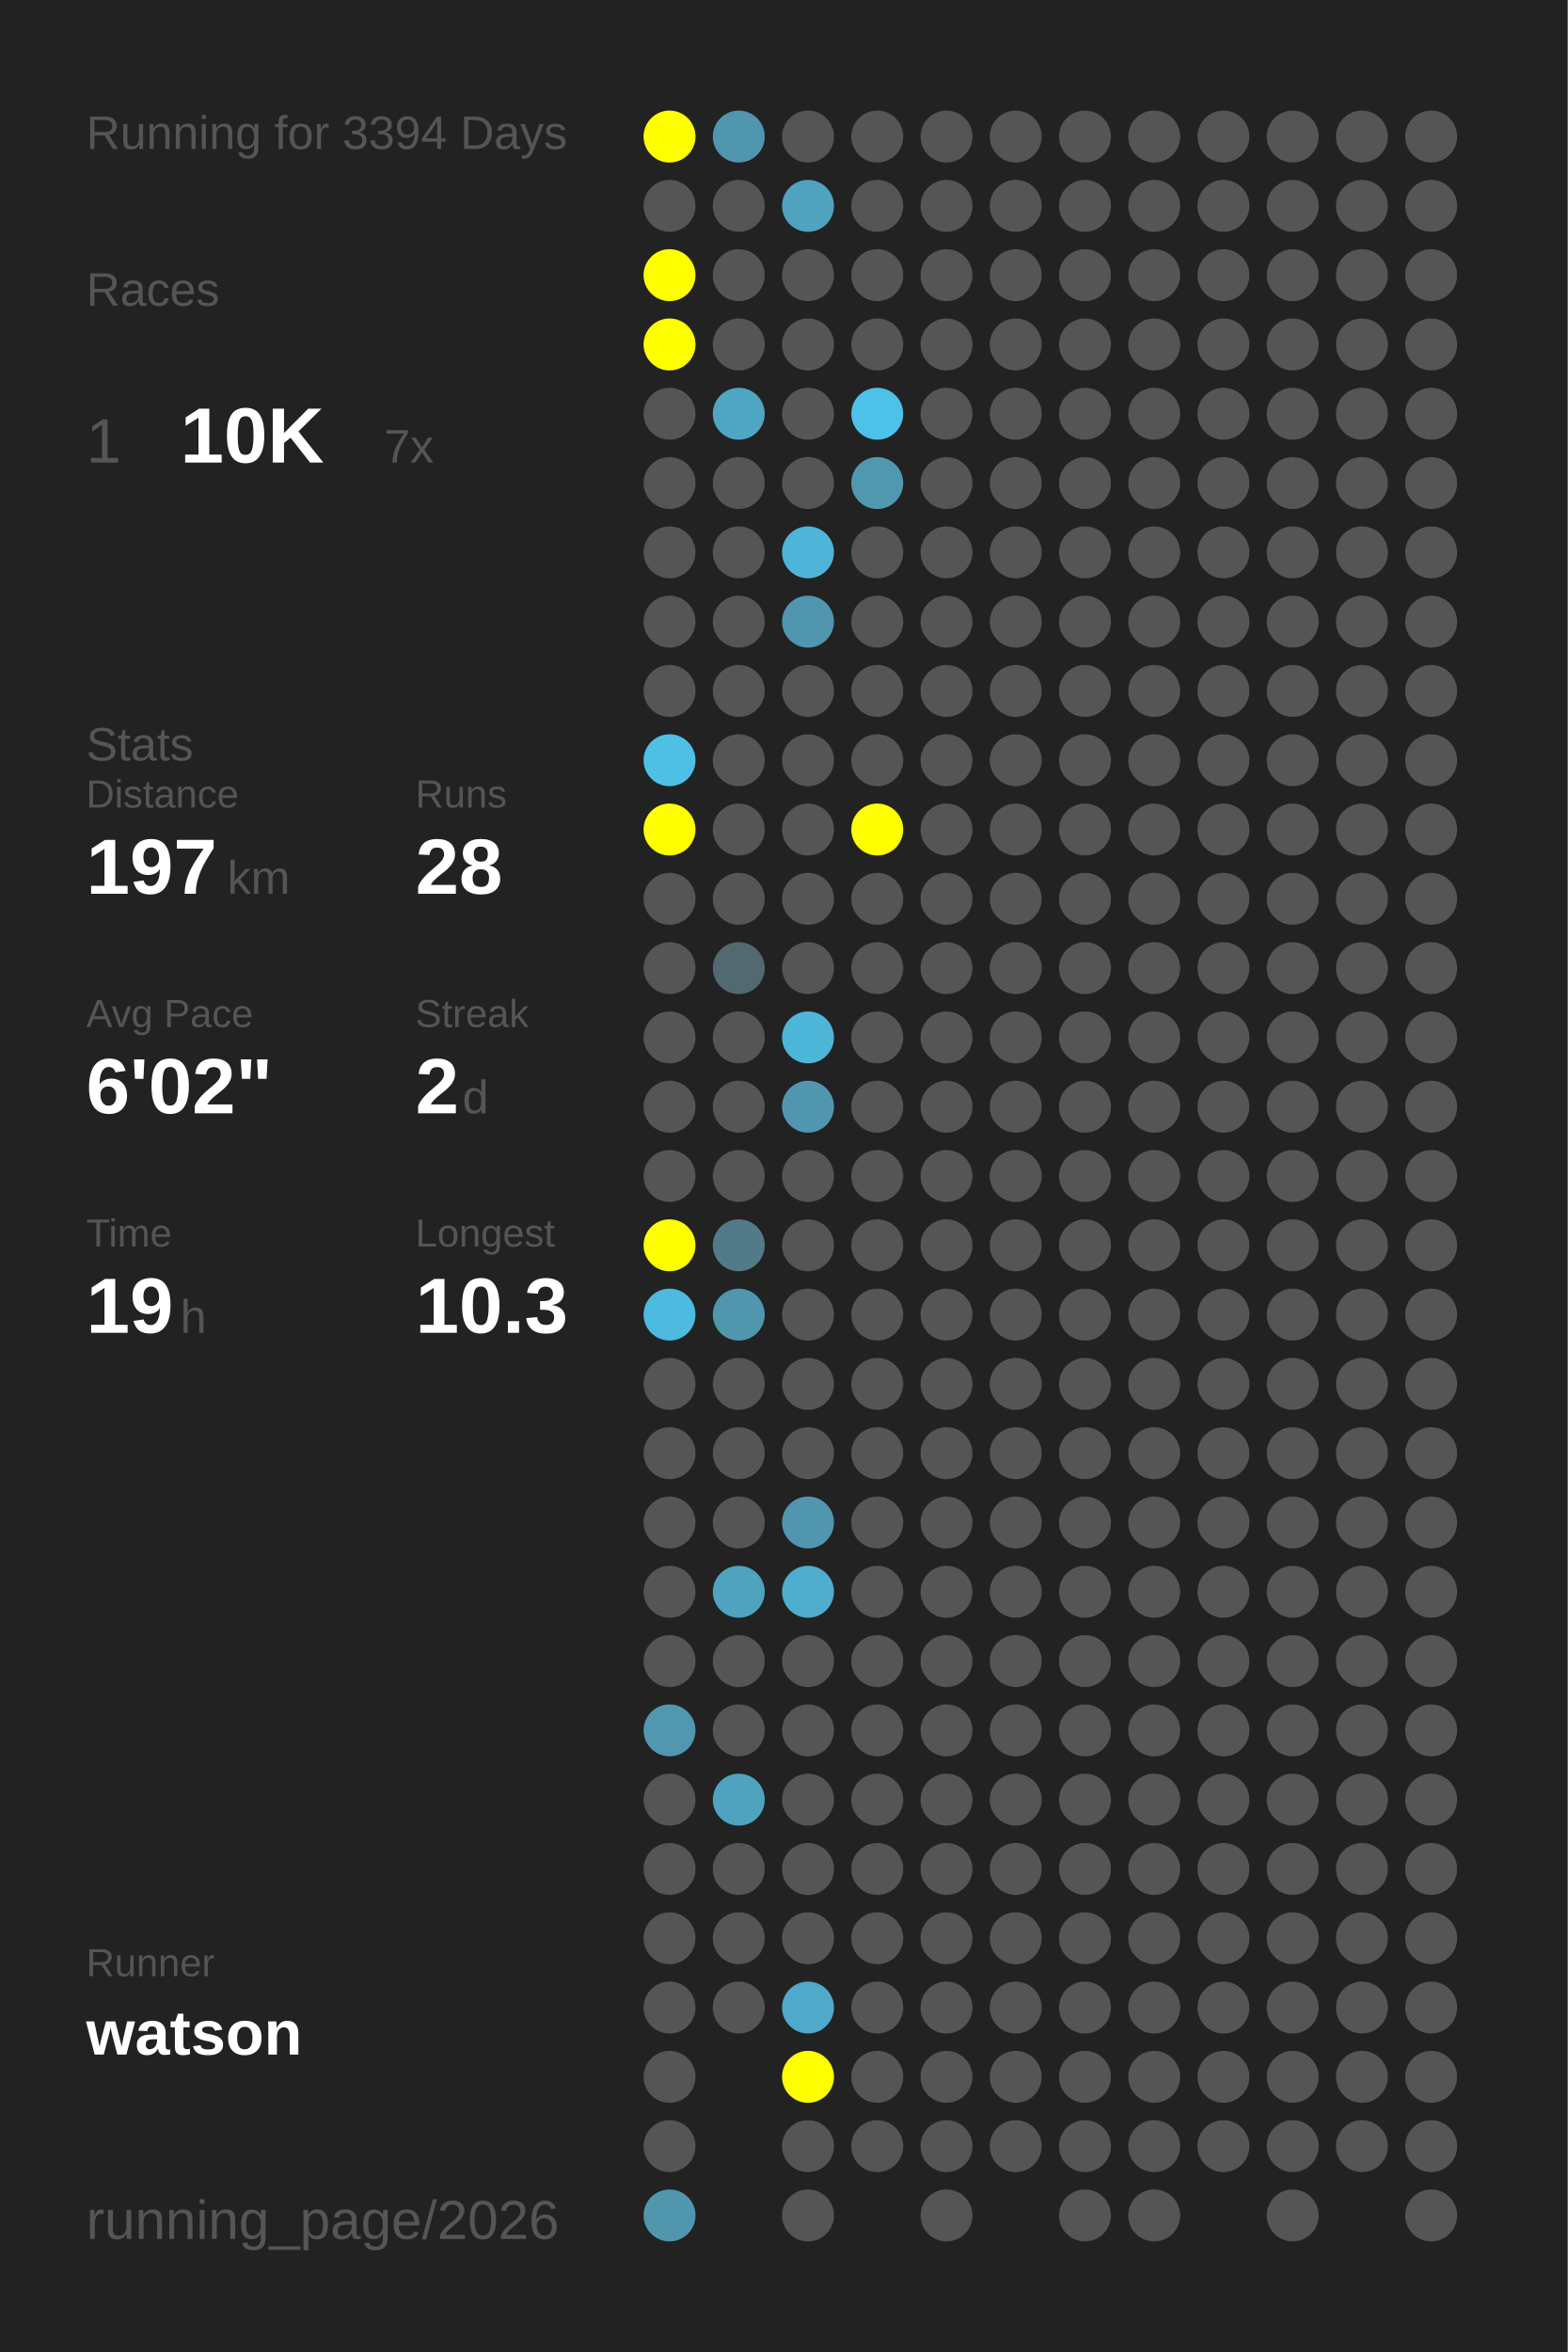
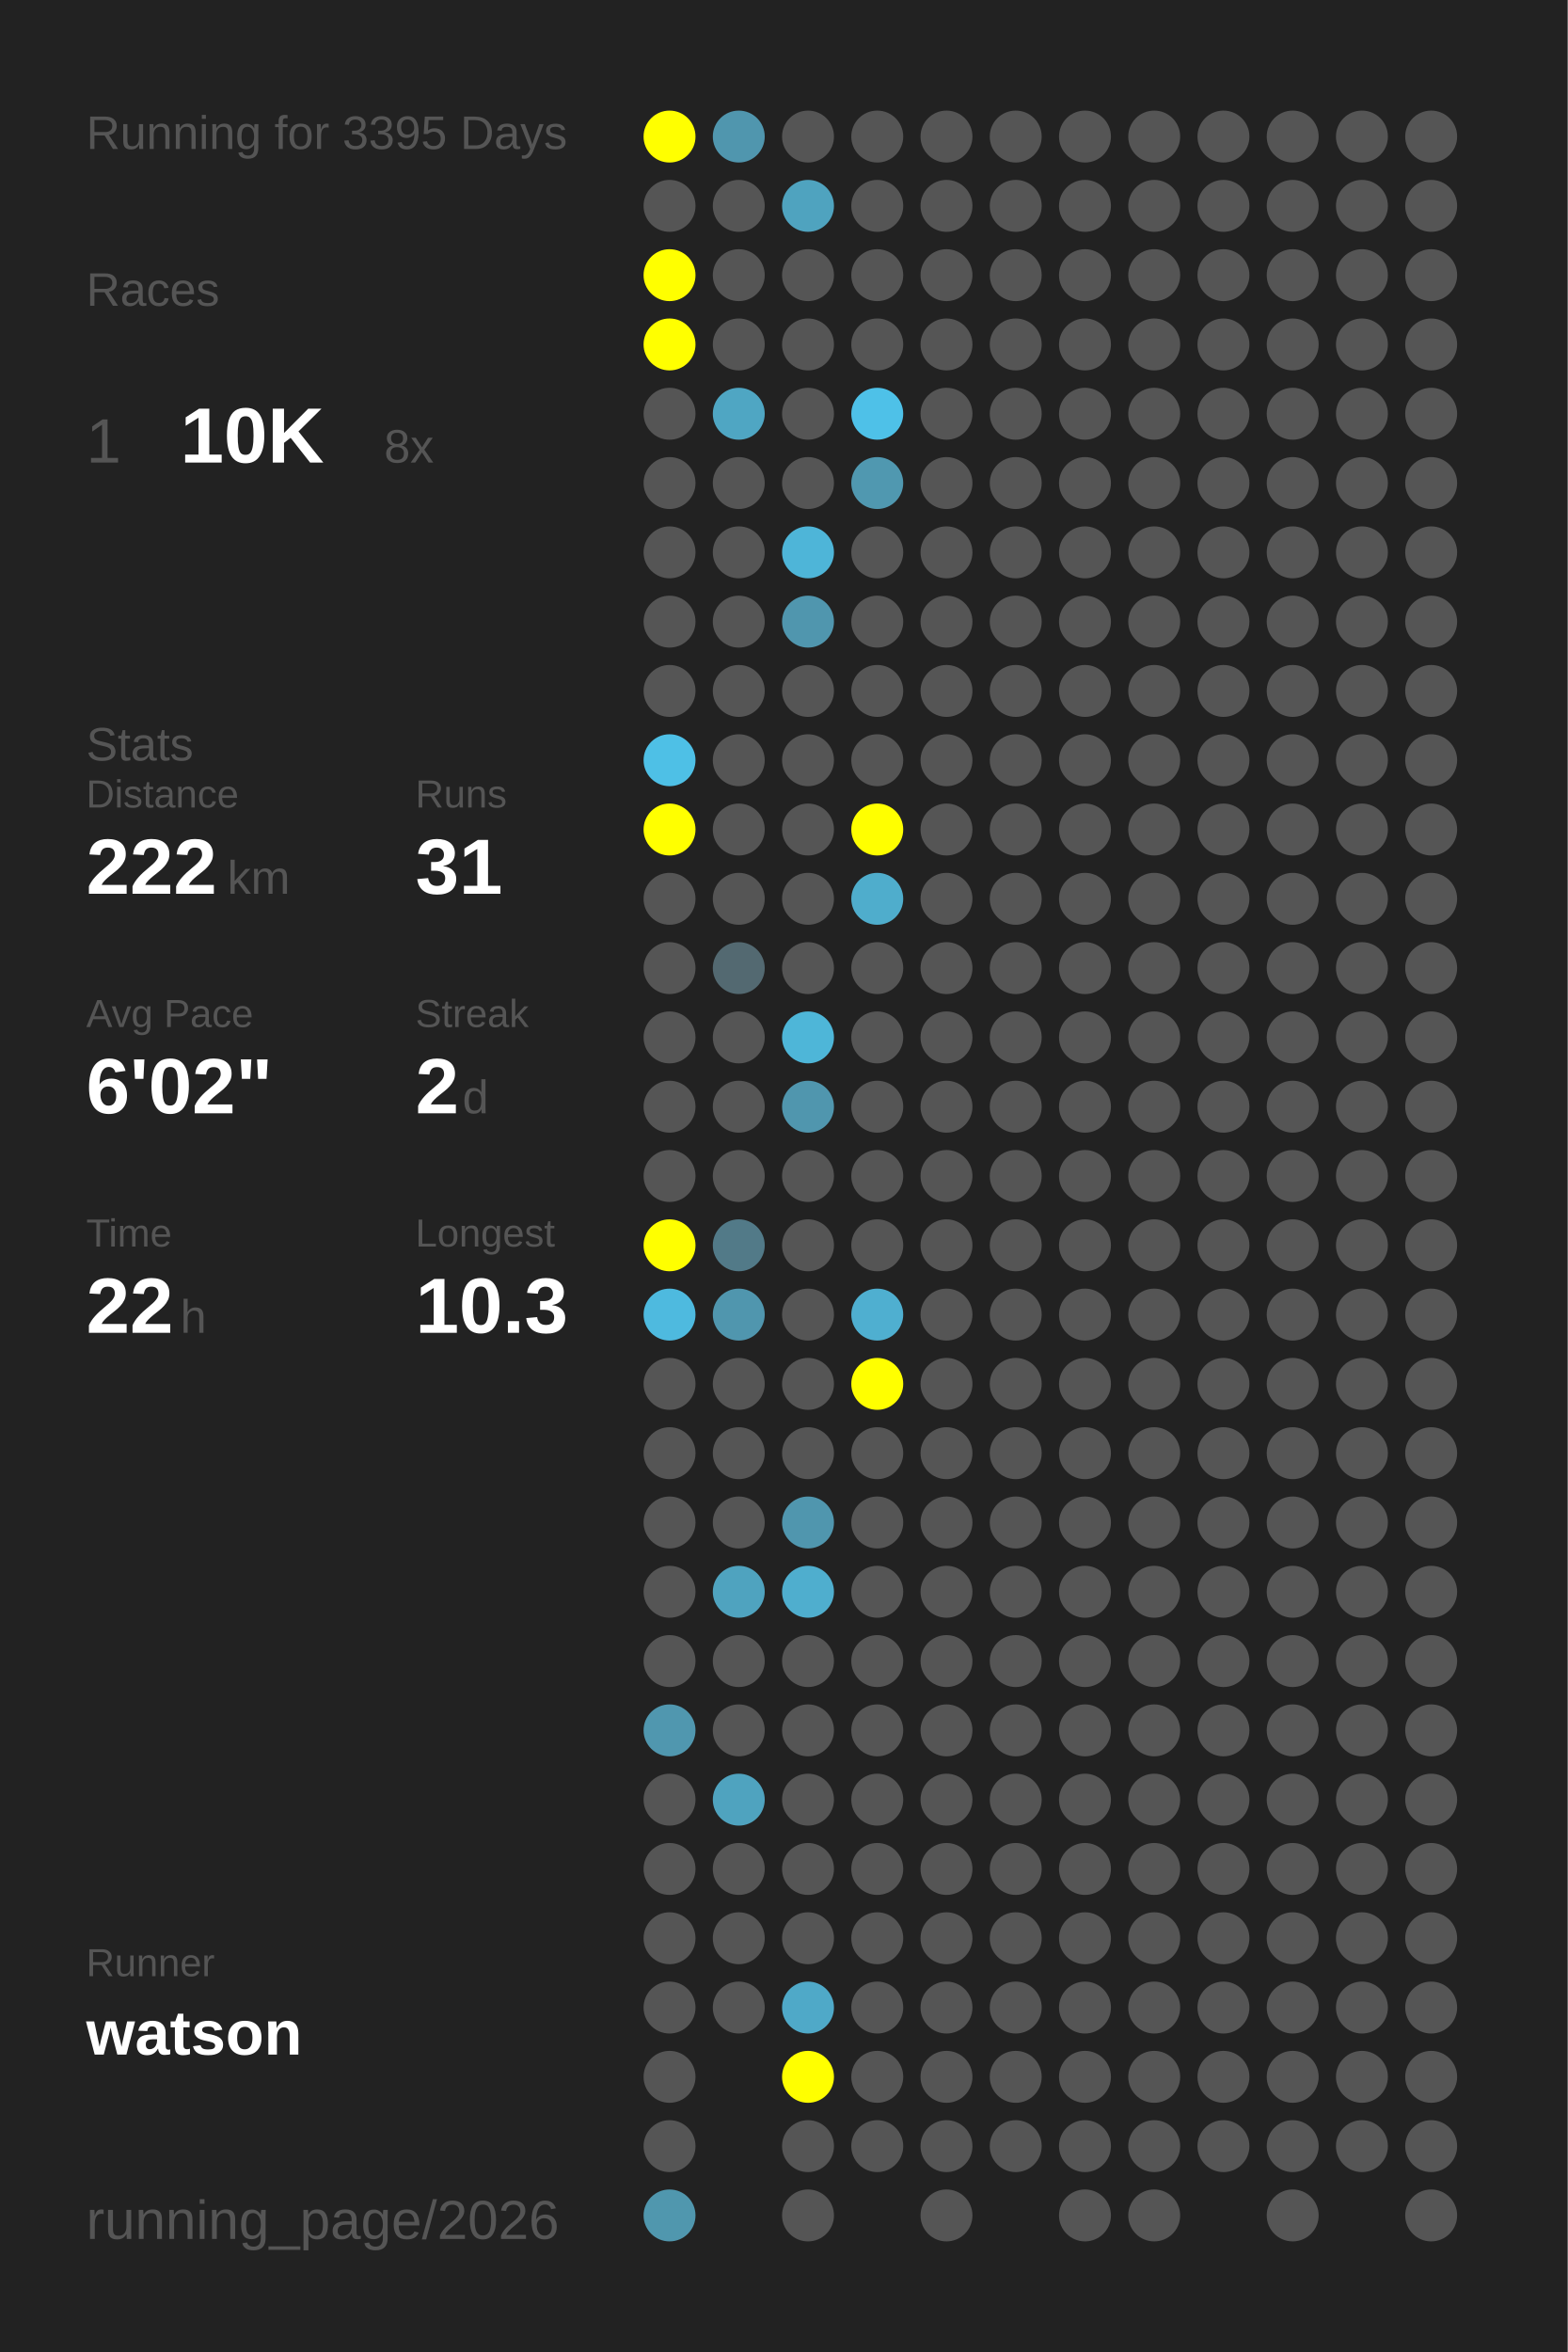
<svg xmlns="http://www.w3.org/2000/svg" baseProfile="full" height="300mm" version="1.1" viewBox="0,0,200,300" width="200mm">
  <defs />
  <rect fill="#222222" height="300" width="200" x="0" y="0" />
-   <text fill="#555555" style="font-size:6px; font-family:Arial;" x="11" y="19">Running for 3394 Days</text>
+   <text fill="#555555" style="font-size:6px; font-family:Arial;" x="11" y="19">Running for 3395 Days</text>
  <text fill="#555555" style="font-size:6px; font-family:Arial;" x="11" y="39">Races</text>
  <text fill="#555555" style="font-size:8px; font-family:Arial;" x="11" y="59">1</text>
  <text fill="#FFFFFF" style="font-size:10px; font-family:Arial; font-weight:bold;" x="23" y="59">10K</text>
-   <text fill="#555555" style="font-size:6px; font-family:Arial;" x="49" y="59">7x</text>
+   <text fill="#555555" style="font-size:6px; font-family:Arial;" x="49" y="59">8x</text>
  <text fill="#555555" style="font-size:6px; font-family:Arial;" x="11" y="97">Stats</text>
  <text fill="#555555" style="font-size:5px; font-family:Arial;" x="11" y="103">Distance</text>
-   <text fill="#FFFFFF" style="font-size:10px; font-family:Arial; font-weight:bold;" x="11" y="114">197</text>
+   <text fill="#FFFFFF" style="font-size:10px; font-family:Arial; font-weight:bold;" x="11" y="114">222</text>
  <text fill="#555555" style="font-size:6px; font-family:Arial;" x="29" y="114">km</text>
  <text fill="#555555" style="font-size:5px; font-family:Arial;" x="53" y="103">Runs</text>
-   <text fill="#FFFFFF" style="font-size:10px; font-family:Arial; font-weight:bold;" x="53" y="114">28</text>
+   <text fill="#FFFFFF" style="font-size:10px; font-family:Arial; font-weight:bold;" x="53" y="114">31</text>
  <text fill="#555555" style="font-size:5px; font-family:Arial;" x="11" y="131">Avg Pace</text>
  <text fill="#FFFFFF" style="font-size:10px; font-family:Arial; font-weight:bold;" x="11" y="142">6'02"</text>
  <text fill="#555555" style="font-size:5px; font-family:Arial;" x="53" y="131">Streak</text>
  <text fill="#FFFFFF" style="font-size:10px; font-family:Arial; font-weight:bold;" x="53" y="142">2</text>
  <text fill="#555555" style="font-size:6px; font-family:Arial;" x="59" y="142">d</text>
  <text fill="#555555" style="font-size:5px; font-family:Arial;" x="11" y="159">Time</text>
-   <text fill="#FFFFFF" style="font-size:10px; font-family:Arial; font-weight:bold;" x="11" y="170">19</text>
+   <text fill="#FFFFFF" style="font-size:10px; font-family:Arial; font-weight:bold;" x="11" y="170">22</text>
  <text fill="#555555" style="font-size:6px; font-family:Arial;" x="23" y="170">h</text>
  <text fill="#555555" style="font-size:5px; font-family:Arial;" x="53" y="159">Longest</text>
  <text fill="#FFFFFF" style="font-size:10px; font-family:Arial; font-weight:bold;" x="53" y="170">10.3</text>
  <text fill="#555555" style="font-size:5px; font-family:Arial;" x="11" y="252.065">Runner</text>
  <text fill="#FFFFFF" style="font-size:8px; font-family:Arial; font-weight:bold;" x="11" y="262.065">watson</text>
  <text fill="#555555" style="font-size:7px; font-family:Arial;" x="11" y="285.581">running_page/2026</text>
  <circle cx="85.417" cy="17.419" fill="#FFFF00" r="3.312" />
  <circle cx="85.417" cy="26.258" fill="#555555" r="3.312" />
  <circle cx="85.417" cy="35.097" fill="#FFFF00" r="3.312" />
  <circle cx="85.417" cy="43.935" fill="#FFFF00" r="3.312" />
  <circle cx="85.417" cy="52.774" fill="#555555" r="3.312" />
  <circle cx="85.417" cy="61.613" fill="#555555" r="3.312" />
  <circle cx="85.417" cy="70.452" fill="#555555" r="3.312" />
  <circle cx="85.417" cy="79.29" fill="#555555" r="3.312" />
  <circle cx="85.417" cy="88.129" fill="#555555" r="3.312" />
  <circle cx="85.417" cy="96.968" fill="#4ec0e6" r="3.312" />
  <circle cx="85.417" cy="105.806" fill="#FFFF00" r="3.312" />
  <circle cx="85.417" cy="114.645" fill="#555555" r="3.312" />
  <circle cx="85.417" cy="123.484" fill="#555555" r="3.312" />
  <circle cx="85.417" cy="132.323" fill="#555555" r="3.312" />
  <circle cx="85.417" cy="141.161" fill="#555555" r="3.312" />
  <circle cx="85.417" cy="150" fill="#555555" r="3.312" />
  <circle cx="85.417" cy="158.839" fill="#FFFF00" r="3.312" />
  <circle cx="85.417" cy="167.677" fill="#4ebadf" r="3.312" />
  <circle cx="85.417" cy="176.516" fill="#555555" r="3.312" />
  <circle cx="85.417" cy="185.355" fill="#555555" r="3.312" />
  <circle cx="85.417" cy="194.194" fill="#555555" r="3.312" />
  <circle cx="85.417" cy="203.032" fill="#555555" r="3.312" />
  <circle cx="85.417" cy="211.871" fill="#555555" r="3.312" />
  <circle cx="85.417" cy="220.71" fill="#5097af" r="3.312" />
  <circle cx="85.417" cy="229.548" fill="#555555" r="3.312" />
  <circle cx="85.417" cy="238.387" fill="#555555" r="3.312" />
  <circle cx="85.417" cy="247.226" fill="#555555" r="3.312" />
  <circle cx="85.417" cy="256.065" fill="#555555" r="3.312" />
  <circle cx="85.417" cy="264.903" fill="#555555" r="3.312" />
  <circle cx="85.417" cy="273.742" fill="#555555" r="3.312" />
  <circle cx="85.417" cy="282.581" fill="#5097ae" r="3.312" />
  <circle cx="94.25" cy="17.419" fill="#5096ae" r="3.312" />
  <circle cx="94.25" cy="26.258" fill="#555555" r="3.312" />
  <circle cx="94.25" cy="35.097" fill="#555555" r="3.312" />
  <circle cx="94.25" cy="43.935" fill="#555555" r="3.312" />
  <circle cx="94.25" cy="52.774" fill="#4fa6c3" r="3.312" />
  <circle cx="94.25" cy="61.613" fill="#555555" r="3.312" />
  <circle cx="94.25" cy="70.452" fill="#555555" r="3.312" />
  <circle cx="94.25" cy="79.29" fill="#555555" r="3.312" />
  <circle cx="94.25" cy="88.129" fill="#555555" r="3.312" />
  <circle cx="94.25" cy="96.968" fill="#555555" r="3.312" />
  <circle cx="94.25" cy="105.806" fill="#555555" r="3.312" />
  <circle cx="94.25" cy="114.645" fill="#555555" r="3.312" />
  <circle cx="94.25" cy="123.484" fill="#536971" r="3.312" />
  <circle cx="94.25" cy="132.323" fill="#555555" r="3.312" />
  <circle cx="94.25" cy="141.161" fill="#555555" r="3.312" />
  <circle cx="94.25" cy="150" fill="#555555" r="3.312" />
  <circle cx="94.25" cy="158.839" fill="#527a88" r="3.312" />
  <circle cx="94.25" cy="167.677" fill="#5096ae" r="3.312" />
  <circle cx="94.25" cy="176.516" fill="#555555" r="3.312" />
  <circle cx="94.25" cy="185.355" fill="#555555" r="3.312" />
  <circle cx="94.25" cy="194.194" fill="#555555" r="3.312" />
  <circle cx="94.25" cy="203.032" fill="#4fa3bf" r="3.312" />
  <circle cx="94.25" cy="211.871" fill="#555555" r="3.312" />
  <circle cx="94.25" cy="220.71" fill="#555555" r="3.312" />
  <circle cx="94.25" cy="229.548" fill="#4fa3bf" r="3.312" />
  <circle cx="94.25" cy="238.387" fill="#555555" r="3.312" />
  <circle cx="94.25" cy="247.226" fill="#555555" r="3.312" />
  <circle cx="94.25" cy="256.065" fill="#555555" r="3.312" />
  <circle cx="103.083" cy="17.419" fill="#555555" r="3.312" />
  <circle cx="103.083" cy="26.258" fill="#4fa3bf" r="3.312" />
  <circle cx="103.083" cy="35.097" fill="#555555" r="3.312" />
  <circle cx="103.083" cy="43.935" fill="#555555" r="3.312" />
  <circle cx="103.083" cy="52.774" fill="#555555" r="3.312" />
  <circle cx="103.083" cy="61.613" fill="#555555" r="3.312" />
  <circle cx="103.083" cy="70.452" fill="#4eb5d8" r="3.312" />
  <circle cx="103.083" cy="79.29" fill="#5096ae" r="3.312" />
  <circle cx="103.083" cy="88.129" fill="#555555" r="3.312" />
  <circle cx="103.083" cy="96.968" fill="#555555" r="3.312" />
  <circle cx="103.083" cy="105.806" fill="#555555" r="3.312" />
  <circle cx="103.083" cy="114.645" fill="#555555" r="3.312" />
  <circle cx="103.083" cy="123.484" fill="#555555" r="3.312" />
  <circle cx="103.083" cy="132.323" fill="#4eb6d8" r="3.312" />
  <circle cx="103.083" cy="141.161" fill="#5096ae" r="3.312" />
  <circle cx="103.083" cy="150" fill="#555555" r="3.312" />
  <circle cx="103.083" cy="158.839" fill="#555555" r="3.312" />
  <circle cx="103.083" cy="167.677" fill="#555555" r="3.312" />
  <circle cx="103.083" cy="176.516" fill="#555555" r="3.312" />
  <circle cx="103.083" cy="185.355" fill="#555555" r="3.312" />
  <circle cx="103.083" cy="194.194" fill="#5096ae" r="3.312" />
  <circle cx="103.083" cy="203.032" fill="#4faece" r="3.312" />
  <circle cx="103.083" cy="211.871" fill="#555555" r="3.312" />
  <circle cx="103.083" cy="220.71" fill="#555555" r="3.312" />
  <circle cx="103.083" cy="229.548" fill="#555555" r="3.312" />
  <circle cx="103.083" cy="238.387" fill="#555555" r="3.312" />
  <circle cx="103.083" cy="247.226" fill="#555555" r="3.312" />
  <circle cx="103.083" cy="256.065" fill="#4fa9c8" r="3.312" />
  <circle cx="103.083" cy="264.903" fill="#FFFF00" r="3.312" />
  <circle cx="103.083" cy="273.742" fill="#555555" r="3.312" />
  <circle cx="103.083" cy="282.581" fill="#555555" r="3.312" />
  <circle cx="111.917" cy="17.419" fill="#555555" r="3.312" />
  <circle cx="111.917" cy="26.258" fill="#555555" r="3.312" />
  <circle cx="111.917" cy="35.097" fill="#555555" r="3.312" />
  <circle cx="111.917" cy="43.935" fill="#555555" r="3.312" />
  <circle cx="111.917" cy="52.774" fill="#4ec1e8" r="3.312" />
  <circle cx="111.917" cy="61.613" fill="#5098b0" r="3.312" />
  <circle cx="111.917" cy="70.452" fill="#555555" r="3.312" />
  <circle cx="111.917" cy="79.29" fill="#555555" r="3.312" />
  <circle cx="111.917" cy="88.129" fill="#555555" r="3.312" />
  <circle cx="111.917" cy="96.968" fill="#555555" r="3.312" />
  <circle cx="111.917" cy="105.806" fill="#FFFF00" r="3.312" />
-   <circle cx="111.917" cy="114.645" fill="#555555" r="3.312" />
+   <circle cx="111.917" cy="114.645" fill="#4fadcc" r="3.312" />
  <circle cx="111.917" cy="123.484" fill="#555555" r="3.312" />
  <circle cx="111.917" cy="132.323" fill="#555555" r="3.312" />
  <circle cx="111.917" cy="141.161" fill="#555555" r="3.312" />
  <circle cx="111.917" cy="150" fill="#555555" r="3.312" />
  <circle cx="111.917" cy="158.839" fill="#555555" r="3.312" />
-   <circle cx="111.917" cy="167.677" fill="#555555" r="3.312" />
-   <circle cx="111.917" cy="176.516" fill="#555555" r="3.312" />
+   <circle cx="111.917" cy="167.677" fill="#4fafd0" r="3.312" />
+   <circle cx="111.917" cy="176.516" fill="#FFFF00" r="3.312" />
  <circle cx="111.917" cy="185.355" fill="#555555" r="3.312" />
  <circle cx="111.917" cy="194.194" fill="#555555" r="3.312" />
  <circle cx="111.917" cy="203.032" fill="#555555" r="3.312" />
  <circle cx="111.917" cy="211.871" fill="#555555" r="3.312" />
  <circle cx="111.917" cy="220.71" fill="#555555" r="3.312" />
  <circle cx="111.917" cy="229.548" fill="#555555" r="3.312" />
  <circle cx="111.917" cy="238.387" fill="#555555" r="3.312" />
  <circle cx="111.917" cy="247.226" fill="#555555" r="3.312" />
  <circle cx="111.917" cy="256.065" fill="#555555" r="3.312" />
  <circle cx="111.917" cy="264.903" fill="#555555" r="3.312" />
  <circle cx="111.917" cy="273.742" fill="#555555" r="3.312" />
  <circle cx="120.75" cy="17.419" fill="#555555" r="3.312" />
  <circle cx="120.75" cy="26.258" fill="#555555" r="3.312" />
  <circle cx="120.75" cy="35.097" fill="#555555" r="3.312" />
  <circle cx="120.75" cy="43.935" fill="#555555" r="3.312" />
  <circle cx="120.75" cy="52.774" fill="#555555" r="3.312" />
  <circle cx="120.75" cy="61.613" fill="#555555" r="3.312" />
  <circle cx="120.75" cy="70.452" fill="#555555" r="3.312" />
  <circle cx="120.75" cy="79.29" fill="#555555" r="3.312" />
  <circle cx="120.75" cy="88.129" fill="#555555" r="3.312" />
  <circle cx="120.75" cy="96.968" fill="#555555" r="3.312" />
  <circle cx="120.75" cy="105.806" fill="#555555" r="3.312" />
  <circle cx="120.75" cy="114.645" fill="#555555" r="3.312" />
  <circle cx="120.75" cy="123.484" fill="#555555" r="3.312" />
  <circle cx="120.75" cy="132.323" fill="#555555" r="3.312" />
  <circle cx="120.75" cy="141.161" fill="#555555" r="3.312" />
  <circle cx="120.75" cy="150" fill="#555555" r="3.312" />
  <circle cx="120.75" cy="158.839" fill="#555555" r="3.312" />
  <circle cx="120.75" cy="167.677" fill="#555555" r="3.312" />
  <circle cx="120.75" cy="176.516" fill="#555555" r="3.312" />
  <circle cx="120.75" cy="185.355" fill="#555555" r="3.312" />
  <circle cx="120.75" cy="194.194" fill="#555555" r="3.312" />
  <circle cx="120.75" cy="203.032" fill="#555555" r="3.312" />
  <circle cx="120.75" cy="211.871" fill="#555555" r="3.312" />
  <circle cx="120.75" cy="220.71" fill="#555555" r="3.312" />
  <circle cx="120.75" cy="229.548" fill="#555555" r="3.312" />
  <circle cx="120.75" cy="238.387" fill="#555555" r="3.312" />
  <circle cx="120.75" cy="247.226" fill="#555555" r="3.312" />
  <circle cx="120.75" cy="256.065" fill="#555555" r="3.312" />
  <circle cx="120.75" cy="264.903" fill="#555555" r="3.312" />
  <circle cx="120.75" cy="273.742" fill="#555555" r="3.312" />
  <circle cx="120.75" cy="282.581" fill="#555555" r="3.312" />
  <circle cx="129.583" cy="17.419" fill="#555555" r="3.312" />
  <circle cx="129.583" cy="26.258" fill="#555555" r="3.312" />
  <circle cx="129.583" cy="35.097" fill="#555555" r="3.312" />
  <circle cx="129.583" cy="43.935" fill="#555555" r="3.312" />
  <circle cx="129.583" cy="52.774" fill="#555555" r="3.312" />
  <circle cx="129.583" cy="61.613" fill="#555555" r="3.312" />
  <circle cx="129.583" cy="70.452" fill="#555555" r="3.312" />
  <circle cx="129.583" cy="79.29" fill="#555555" r="3.312" />
  <circle cx="129.583" cy="88.129" fill="#555555" r="3.312" />
  <circle cx="129.583" cy="96.968" fill="#555555" r="3.312" />
  <circle cx="129.583" cy="105.806" fill="#555555" r="3.312" />
  <circle cx="129.583" cy="114.645" fill="#555555" r="3.312" />
  <circle cx="129.583" cy="123.484" fill="#555555" r="3.312" />
  <circle cx="129.583" cy="132.323" fill="#555555" r="3.312" />
  <circle cx="129.583" cy="141.161" fill="#555555" r="3.312" />
  <circle cx="129.583" cy="150" fill="#555555" r="3.312" />
  <circle cx="129.583" cy="158.839" fill="#555555" r="3.312" />
  <circle cx="129.583" cy="167.677" fill="#555555" r="3.312" />
  <circle cx="129.583" cy="176.516" fill="#555555" r="3.312" />
  <circle cx="129.583" cy="185.355" fill="#555555" r="3.312" />
  <circle cx="129.583" cy="194.194" fill="#555555" r="3.312" />
  <circle cx="129.583" cy="203.032" fill="#555555" r="3.312" />
  <circle cx="129.583" cy="211.871" fill="#555555" r="3.312" />
  <circle cx="129.583" cy="220.71" fill="#555555" r="3.312" />
  <circle cx="129.583" cy="229.548" fill="#555555" r="3.312" />
  <circle cx="129.583" cy="238.387" fill="#555555" r="3.312" />
  <circle cx="129.583" cy="247.226" fill="#555555" r="3.312" />
  <circle cx="129.583" cy="256.065" fill="#555555" r="3.312" />
  <circle cx="129.583" cy="264.903" fill="#555555" r="3.312" />
  <circle cx="129.583" cy="273.742" fill="#555555" r="3.312" />
  <circle cx="138.417" cy="17.419" fill="#555555" r="3.312" />
  <circle cx="138.417" cy="26.258" fill="#555555" r="3.312" />
  <circle cx="138.417" cy="35.097" fill="#555555" r="3.312" />
  <circle cx="138.417" cy="43.935" fill="#555555" r="3.312" />
  <circle cx="138.417" cy="52.774" fill="#555555" r="3.312" />
  <circle cx="138.417" cy="61.613" fill="#555555" r="3.312" />
  <circle cx="138.417" cy="70.452" fill="#555555" r="3.312" />
  <circle cx="138.417" cy="79.29" fill="#555555" r="3.312" />
  <circle cx="138.417" cy="88.129" fill="#555555" r="3.312" />
  <circle cx="138.417" cy="96.968" fill="#555555" r="3.312" />
  <circle cx="138.417" cy="105.806" fill="#555555" r="3.312" />
  <circle cx="138.417" cy="114.645" fill="#555555" r="3.312" />
  <circle cx="138.417" cy="123.484" fill="#555555" r="3.312" />
  <circle cx="138.417" cy="132.323" fill="#555555" r="3.312" />
  <circle cx="138.417" cy="141.161" fill="#555555" r="3.312" />
  <circle cx="138.417" cy="150" fill="#555555" r="3.312" />
  <circle cx="138.417" cy="158.839" fill="#555555" r="3.312" />
  <circle cx="138.417" cy="167.677" fill="#555555" r="3.312" />
  <circle cx="138.417" cy="176.516" fill="#555555" r="3.312" />
  <circle cx="138.417" cy="185.355" fill="#555555" r="3.312" />
  <circle cx="138.417" cy="194.194" fill="#555555" r="3.312" />
  <circle cx="138.417" cy="203.032" fill="#555555" r="3.312" />
  <circle cx="138.417" cy="211.871" fill="#555555" r="3.312" />
  <circle cx="138.417" cy="220.71" fill="#555555" r="3.312" />
  <circle cx="138.417" cy="229.548" fill="#555555" r="3.312" />
  <circle cx="138.417" cy="238.387" fill="#555555" r="3.312" />
  <circle cx="138.417" cy="247.226" fill="#555555" r="3.312" />
  <circle cx="138.417" cy="256.065" fill="#555555" r="3.312" />
  <circle cx="138.417" cy="264.903" fill="#555555" r="3.312" />
  <circle cx="138.417" cy="273.742" fill="#555555" r="3.312" />
  <circle cx="138.417" cy="282.581" fill="#555555" r="3.312" />
  <circle cx="147.25" cy="17.419" fill="#555555" r="3.312" />
  <circle cx="147.25" cy="26.258" fill="#555555" r="3.312" />
  <circle cx="147.25" cy="35.097" fill="#555555" r="3.312" />
  <circle cx="147.25" cy="43.935" fill="#555555" r="3.312" />
  <circle cx="147.25" cy="52.774" fill="#555555" r="3.312" />
  <circle cx="147.25" cy="61.613" fill="#555555" r="3.312" />
  <circle cx="147.25" cy="70.452" fill="#555555" r="3.312" />
  <circle cx="147.25" cy="79.29" fill="#555555" r="3.312" />
  <circle cx="147.25" cy="88.129" fill="#555555" r="3.312" />
  <circle cx="147.25" cy="96.968" fill="#555555" r="3.312" />
  <circle cx="147.25" cy="105.806" fill="#555555" r="3.312" />
  <circle cx="147.25" cy="114.645" fill="#555555" r="3.312" />
  <circle cx="147.25" cy="123.484" fill="#555555" r="3.312" />
  <circle cx="147.25" cy="132.323" fill="#555555" r="3.312" />
  <circle cx="147.25" cy="141.161" fill="#555555" r="3.312" />
  <circle cx="147.25" cy="150" fill="#555555" r="3.312" />
  <circle cx="147.25" cy="158.839" fill="#555555" r="3.312" />
  <circle cx="147.25" cy="167.677" fill="#555555" r="3.312" />
  <circle cx="147.25" cy="176.516" fill="#555555" r="3.312" />
  <circle cx="147.25" cy="185.355" fill="#555555" r="3.312" />
  <circle cx="147.25" cy="194.194" fill="#555555" r="3.312" />
  <circle cx="147.25" cy="203.032" fill="#555555" r="3.312" />
  <circle cx="147.25" cy="211.871" fill="#555555" r="3.312" />
  <circle cx="147.25" cy="220.71" fill="#555555" r="3.312" />
  <circle cx="147.25" cy="229.548" fill="#555555" r="3.312" />
  <circle cx="147.25" cy="238.387" fill="#555555" r="3.312" />
  <circle cx="147.25" cy="247.226" fill="#555555" r="3.312" />
  <circle cx="147.25" cy="256.065" fill="#555555" r="3.312" />
  <circle cx="147.25" cy="264.903" fill="#555555" r="3.312" />
  <circle cx="147.25" cy="273.742" fill="#555555" r="3.312" />
  <circle cx="147.25" cy="282.581" fill="#555555" r="3.312" />
  <circle cx="156.083" cy="17.419" fill="#555555" r="3.312" />
  <circle cx="156.083" cy="26.258" fill="#555555" r="3.312" />
  <circle cx="156.083" cy="35.097" fill="#555555" r="3.312" />
  <circle cx="156.083" cy="43.935" fill="#555555" r="3.312" />
  <circle cx="156.083" cy="52.774" fill="#555555" r="3.312" />
  <circle cx="156.083" cy="61.613" fill="#555555" r="3.312" />
  <circle cx="156.083" cy="70.452" fill="#555555" r="3.312" />
  <circle cx="156.083" cy="79.29" fill="#555555" r="3.312" />
  <circle cx="156.083" cy="88.129" fill="#555555" r="3.312" />
  <circle cx="156.083" cy="96.968" fill="#555555" r="3.312" />
  <circle cx="156.083" cy="105.806" fill="#555555" r="3.312" />
  <circle cx="156.083" cy="114.645" fill="#555555" r="3.312" />
  <circle cx="156.083" cy="123.484" fill="#555555" r="3.312" />
  <circle cx="156.083" cy="132.323" fill="#555555" r="3.312" />
  <circle cx="156.083" cy="141.161" fill="#555555" r="3.312" />
  <circle cx="156.083" cy="150" fill="#555555" r="3.312" />
  <circle cx="156.083" cy="158.839" fill="#555555" r="3.312" />
  <circle cx="156.083" cy="167.677" fill="#555555" r="3.312" />
  <circle cx="156.083" cy="176.516" fill="#555555" r="3.312" />
  <circle cx="156.083" cy="185.355" fill="#555555" r="3.312" />
  <circle cx="156.083" cy="194.194" fill="#555555" r="3.312" />
  <circle cx="156.083" cy="203.032" fill="#555555" r="3.312" />
  <circle cx="156.083" cy="211.871" fill="#555555" r="3.312" />
  <circle cx="156.083" cy="220.71" fill="#555555" r="3.312" />
  <circle cx="156.083" cy="229.548" fill="#555555" r="3.312" />
  <circle cx="156.083" cy="238.387" fill="#555555" r="3.312" />
  <circle cx="156.083" cy="247.226" fill="#555555" r="3.312" />
  <circle cx="156.083" cy="256.065" fill="#555555" r="3.312" />
  <circle cx="156.083" cy="264.903" fill="#555555" r="3.312" />
  <circle cx="156.083" cy="273.742" fill="#555555" r="3.312" />
  <circle cx="164.917" cy="17.419" fill="#555555" r="3.312" />
  <circle cx="164.917" cy="26.258" fill="#555555" r="3.312" />
  <circle cx="164.917" cy="35.097" fill="#555555" r="3.312" />
  <circle cx="164.917" cy="43.935" fill="#555555" r="3.312" />
  <circle cx="164.917" cy="52.774" fill="#555555" r="3.312" />
  <circle cx="164.917" cy="61.613" fill="#555555" r="3.312" />
  <circle cx="164.917" cy="70.452" fill="#555555" r="3.312" />
  <circle cx="164.917" cy="79.29" fill="#555555" r="3.312" />
  <circle cx="164.917" cy="88.129" fill="#555555" r="3.312" />
  <circle cx="164.917" cy="96.968" fill="#555555" r="3.312" />
  <circle cx="164.917" cy="105.806" fill="#555555" r="3.312" />
  <circle cx="164.917" cy="114.645" fill="#555555" r="3.312" />
  <circle cx="164.917" cy="123.484" fill="#555555" r="3.312" />
  <circle cx="164.917" cy="132.323" fill="#555555" r="3.312" />
  <circle cx="164.917" cy="141.161" fill="#555555" r="3.312" />
  <circle cx="164.917" cy="150" fill="#555555" r="3.312" />
  <circle cx="164.917" cy="158.839" fill="#555555" r="3.312" />
  <circle cx="164.917" cy="167.677" fill="#555555" r="3.312" />
  <circle cx="164.917" cy="176.516" fill="#555555" r="3.312" />
  <circle cx="164.917" cy="185.355" fill="#555555" r="3.312" />
  <circle cx="164.917" cy="194.194" fill="#555555" r="3.312" />
  <circle cx="164.917" cy="203.032" fill="#555555" r="3.312" />
  <circle cx="164.917" cy="211.871" fill="#555555" r="3.312" />
  <circle cx="164.917" cy="220.71" fill="#555555" r="3.312" />
  <circle cx="164.917" cy="229.548" fill="#555555" r="3.312" />
  <circle cx="164.917" cy="238.387" fill="#555555" r="3.312" />
  <circle cx="164.917" cy="247.226" fill="#555555" r="3.312" />
  <circle cx="164.917" cy="256.065" fill="#555555" r="3.312" />
  <circle cx="164.917" cy="264.903" fill="#555555" r="3.312" />
  <circle cx="164.917" cy="273.742" fill="#555555" r="3.312" />
  <circle cx="164.917" cy="282.581" fill="#555555" r="3.312" />
  <circle cx="173.75" cy="17.419" fill="#555555" r="3.312" />
  <circle cx="173.75" cy="26.258" fill="#555555" r="3.312" />
  <circle cx="173.75" cy="35.097" fill="#555555" r="3.312" />
  <circle cx="173.75" cy="43.935" fill="#555555" r="3.312" />
  <circle cx="173.75" cy="52.774" fill="#555555" r="3.312" />
  <circle cx="173.75" cy="61.613" fill="#555555" r="3.312" />
  <circle cx="173.75" cy="70.452" fill="#555555" r="3.312" />
  <circle cx="173.75" cy="79.29" fill="#555555" r="3.312" />
  <circle cx="173.75" cy="88.129" fill="#555555" r="3.312" />
  <circle cx="173.75" cy="96.968" fill="#555555" r="3.312" />
  <circle cx="173.75" cy="105.806" fill="#555555" r="3.312" />
  <circle cx="173.75" cy="114.645" fill="#555555" r="3.312" />
  <circle cx="173.75" cy="123.484" fill="#555555" r="3.312" />
  <circle cx="173.75" cy="132.323" fill="#555555" r="3.312" />
  <circle cx="173.75" cy="141.161" fill="#555555" r="3.312" />
  <circle cx="173.75" cy="150" fill="#555555" r="3.312" />
  <circle cx="173.75" cy="158.839" fill="#555555" r="3.312" />
  <circle cx="173.75" cy="167.677" fill="#555555" r="3.312" />
  <circle cx="173.75" cy="176.516" fill="#555555" r="3.312" />
  <circle cx="173.75" cy="185.355" fill="#555555" r="3.312" />
  <circle cx="173.75" cy="194.194" fill="#555555" r="3.312" />
  <circle cx="173.75" cy="203.032" fill="#555555" r="3.312" />
  <circle cx="173.75" cy="211.871" fill="#555555" r="3.312" />
  <circle cx="173.75" cy="220.71" fill="#555555" r="3.312" />
  <circle cx="173.75" cy="229.548" fill="#555555" r="3.312" />
  <circle cx="173.75" cy="238.387" fill="#555555" r="3.312" />
  <circle cx="173.75" cy="247.226" fill="#555555" r="3.312" />
  <circle cx="173.75" cy="256.065" fill="#555555" r="3.312" />
  <circle cx="173.75" cy="264.903" fill="#555555" r="3.312" />
  <circle cx="173.75" cy="273.742" fill="#555555" r="3.312" />
  <circle cx="182.583" cy="17.419" fill="#555555" r="3.312" />
  <circle cx="182.583" cy="26.258" fill="#555555" r="3.312" />
  <circle cx="182.583" cy="35.097" fill="#555555" r="3.312" />
  <circle cx="182.583" cy="43.935" fill="#555555" r="3.312" />
  <circle cx="182.583" cy="52.774" fill="#555555" r="3.312" />
  <circle cx="182.583" cy="61.613" fill="#555555" r="3.312" />
  <circle cx="182.583" cy="70.452" fill="#555555" r="3.312" />
  <circle cx="182.583" cy="79.29" fill="#555555" r="3.312" />
  <circle cx="182.583" cy="88.129" fill="#555555" r="3.312" />
  <circle cx="182.583" cy="96.968" fill="#555555" r="3.312" />
  <circle cx="182.583" cy="105.806" fill="#555555" r="3.312" />
  <circle cx="182.583" cy="114.645" fill="#555555" r="3.312" />
  <circle cx="182.583" cy="123.484" fill="#555555" r="3.312" />
  <circle cx="182.583" cy="132.323" fill="#555555" r="3.312" />
  <circle cx="182.583" cy="141.161" fill="#555555" r="3.312" />
  <circle cx="182.583" cy="150" fill="#555555" r="3.312" />
  <circle cx="182.583" cy="158.839" fill="#555555" r="3.312" />
  <circle cx="182.583" cy="167.677" fill="#555555" r="3.312" />
  <circle cx="182.583" cy="176.516" fill="#555555" r="3.312" />
  <circle cx="182.583" cy="185.355" fill="#555555" r="3.312" />
  <circle cx="182.583" cy="194.194" fill="#555555" r="3.312" />
  <circle cx="182.583" cy="203.032" fill="#555555" r="3.312" />
  <circle cx="182.583" cy="211.871" fill="#555555" r="3.312" />
  <circle cx="182.583" cy="220.71" fill="#555555" r="3.312" />
  <circle cx="182.583" cy="229.548" fill="#555555" r="3.312" />
  <circle cx="182.583" cy="238.387" fill="#555555" r="3.312" />
  <circle cx="182.583" cy="247.226" fill="#555555" r="3.312" />
  <circle cx="182.583" cy="256.065" fill="#555555" r="3.312" />
  <circle cx="182.583" cy="264.903" fill="#555555" r="3.312" />
  <circle cx="182.583" cy="273.742" fill="#555555" r="3.312" />
  <circle cx="182.583" cy="282.581" fill="#555555" r="3.312" />
</svg>
